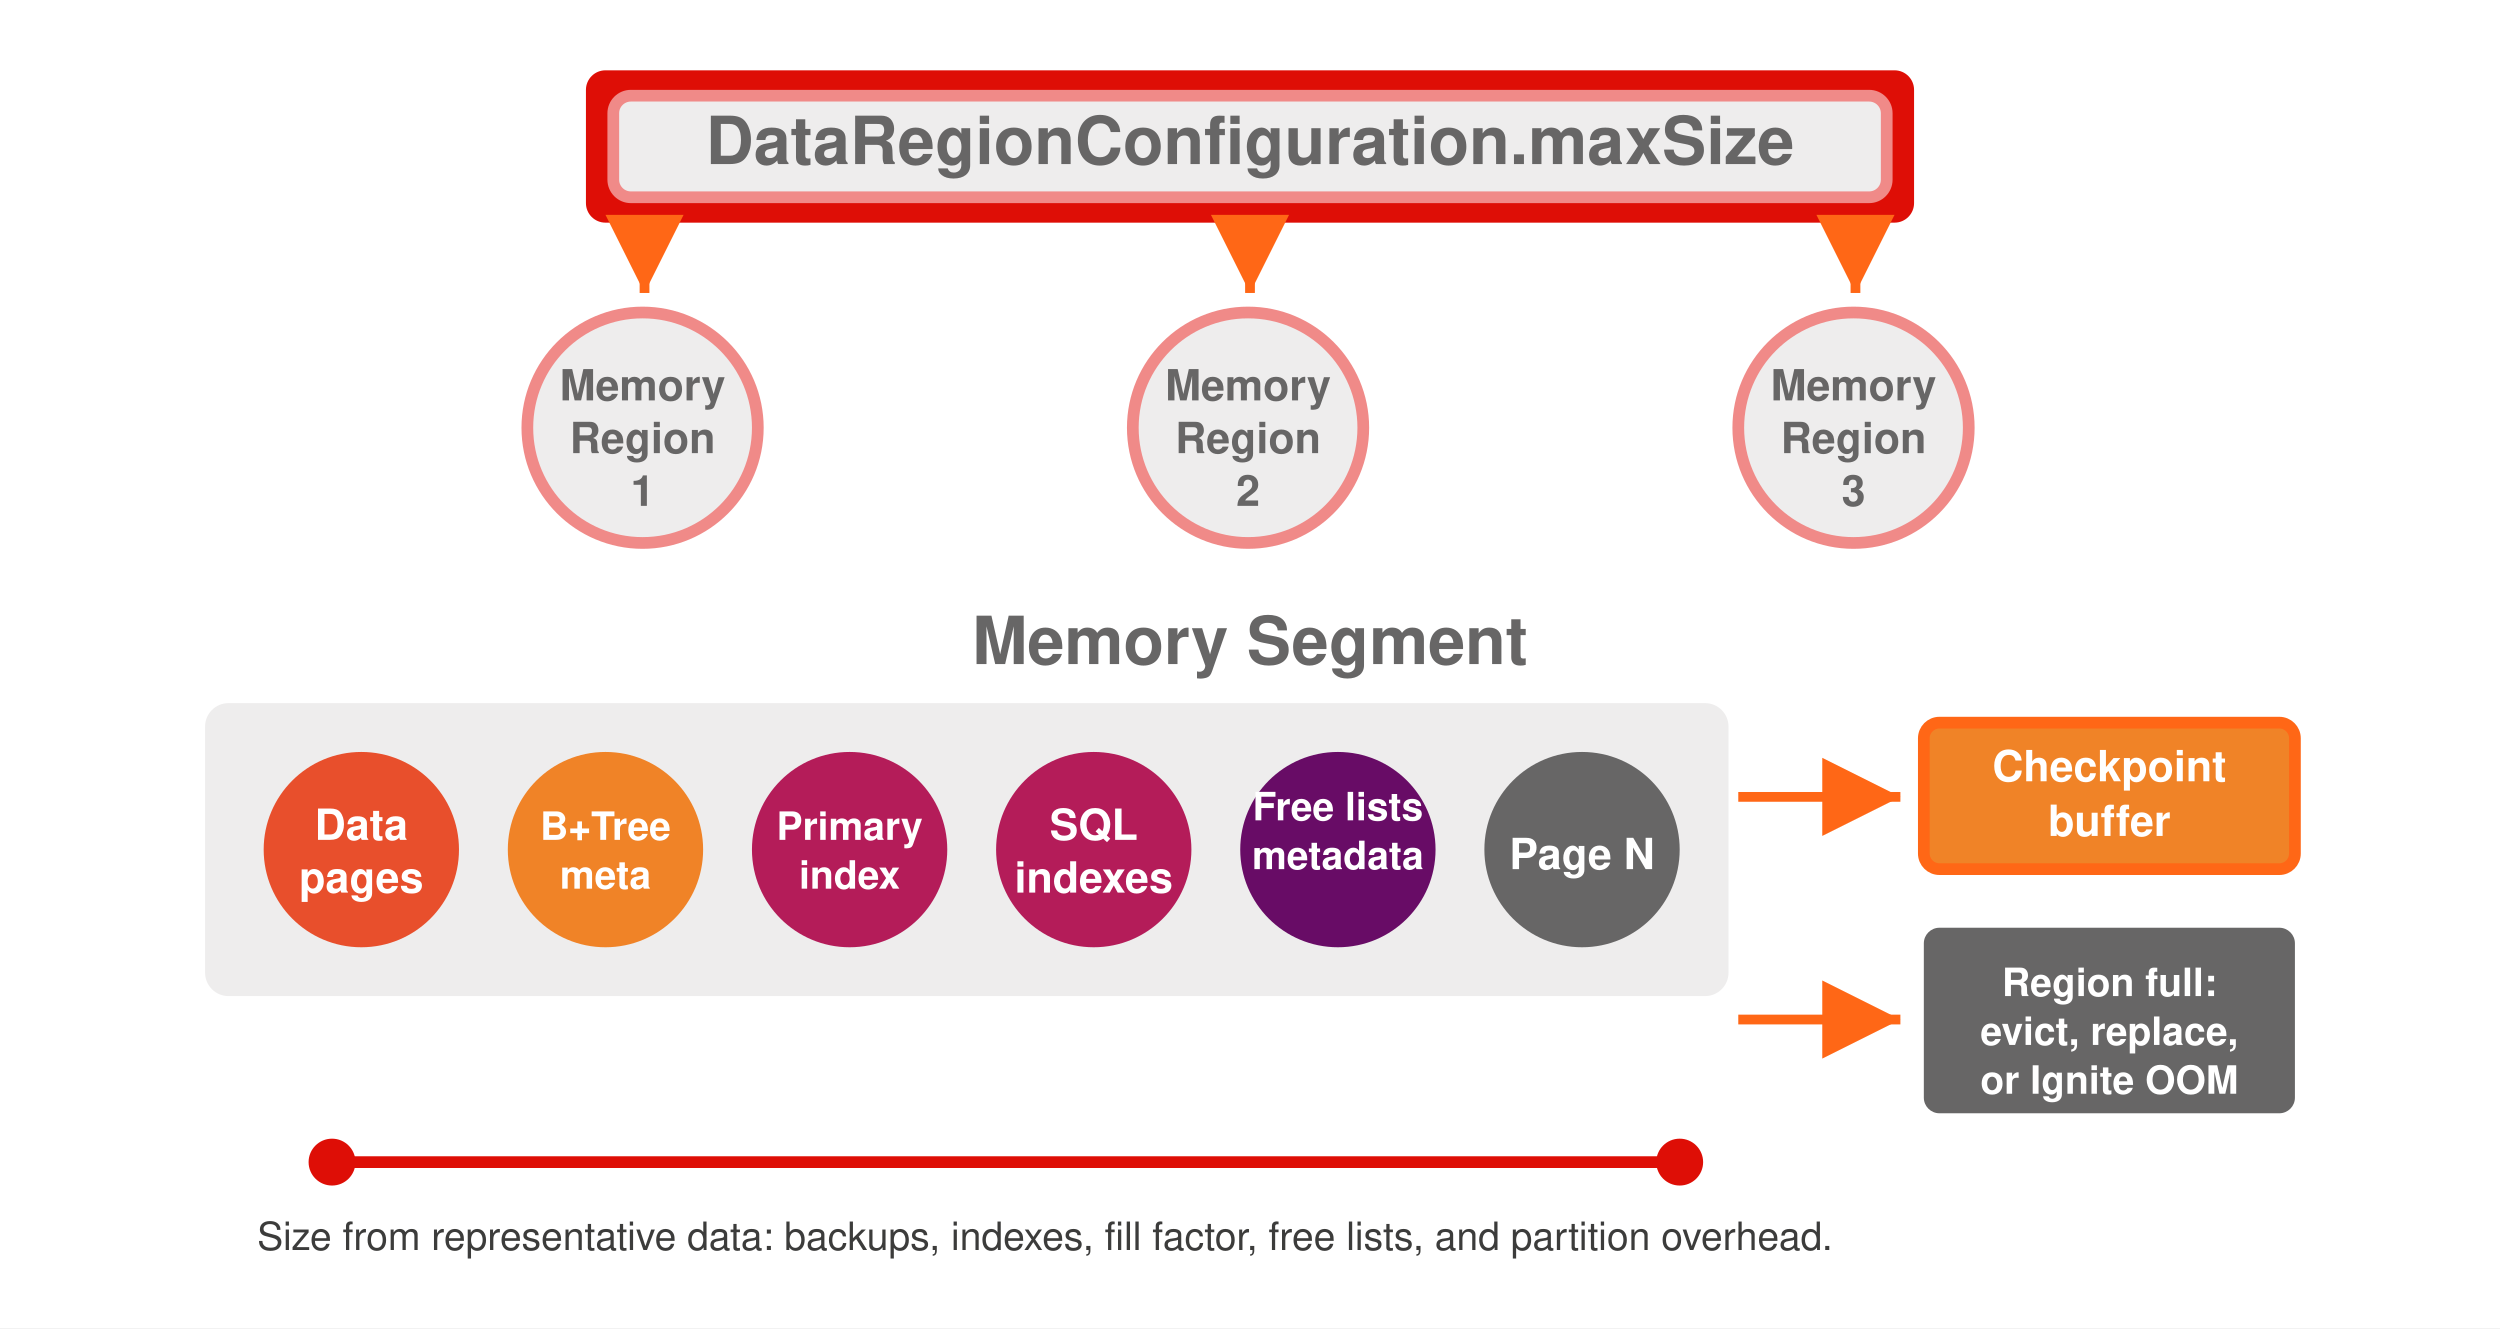
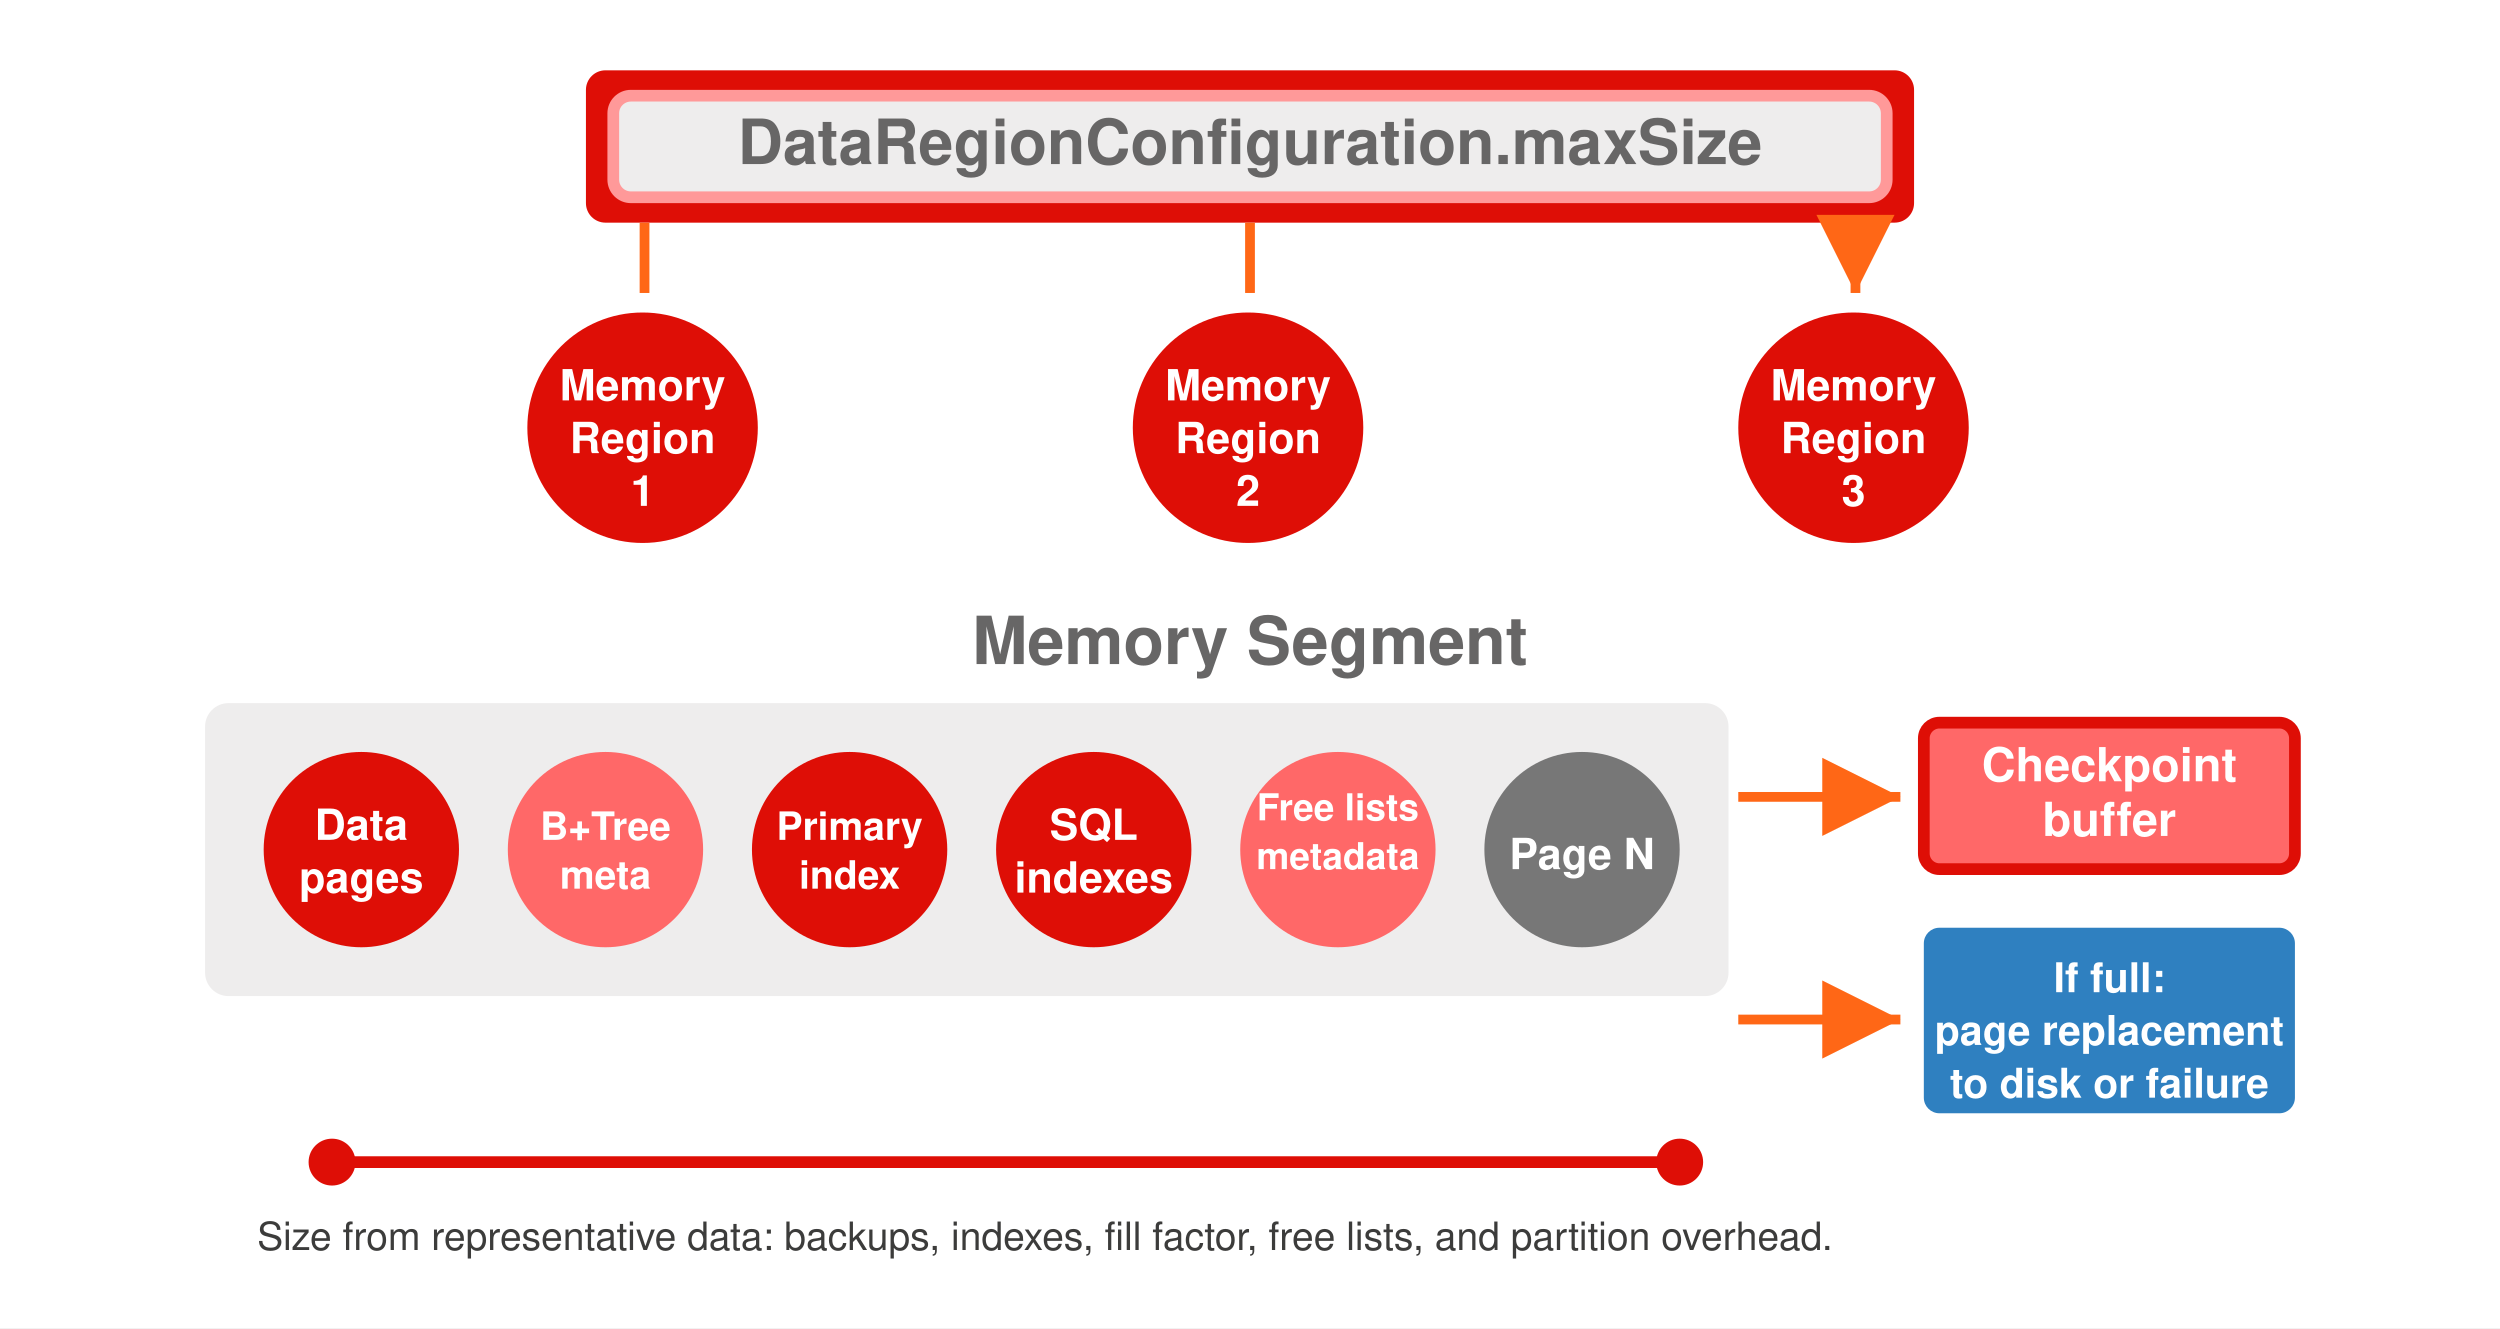
<svg xmlns="http://www.w3.org/2000/svg" width="1280" height="680" viewBox="0 0 1280 680" role="img" aria-labelledby="title desc">
  <defs>
    <style>
-       .label{font-family:Helvetica,Arial,sans-serif;fill:#3c3c3b}
-       .muted{fill:#676666}
-       .white{fill:#fff}
-       .bold{font-weight:700}
-       .small{font-size:20px}
-       .mid{font-size:22px}
-       .large{font-size:34px}
+       .t{font-family:Helvetica,Arial,sans-serif;fill:#3c3c3b}
+       .m{font-family:Helvetica,Arial,sans-serif;fill:#676666}
+       .w{font-family:Helvetica,Arial,sans-serif;fill:#fff;font-weight:700}
+       .b{font-weight:700}
    </style>
    <marker id="arrow" viewBox="0 0 12 12" refX="10" refY="6" markerWidth="12" markerHeight="12" orient="auto">
      <path d="M2 2 L10 6 L2 10 Z" fill="#ff6716" />
    </marker>
  </defs>
  <rect width="1280" height="680" fill="#fff" />
  <rect x="300" y="36" width="680" height="78" rx="10" fill="#de0e06" />
-   <rect x="314" y="49" width="652" height="52" rx="9" fill="#eeeded" stroke="#f08a88" stroke-width="6" />
-   <text x="640" y="84" text-anchor="middle" class="label muted large bold">DataRegionConfiguration.maxSize</text>
-   <path d="M330 114 V150" fill="none" stroke="#ff6716" stroke-width="5" marker-end="url(#arrow)" />
-   <path d="M640 114 V150" fill="none" stroke="#ff6716" stroke-width="5" marker-end="url(#arrow)" />
-   <path d="M950 114 V150" fill="none" stroke="#ff6716" stroke-width="5" marker-end="url(#arrow)" />
-   <circle cx="329" cy="219" r="59" fill="#eeeded" stroke="#f08a88" stroke-width="6" />
-   <text x="329" y="205" text-anchor="middle" class="label muted mid bold">Memory</text>
-   <text x="329" y="232" text-anchor="middle" class="label muted mid bold">Region</text>
-   <text x="329" y="259" text-anchor="middle" class="label muted mid bold">1</text>
-   <circle cx="639" cy="219" r="59" fill="#eeeded" stroke="#f08a88" stroke-width="6" />
-   <text x="639" y="205" text-anchor="middle" class="label muted mid bold">Memory</text>
-   <text x="639" y="232" text-anchor="middle" class="label muted mid bold">Region</text>
-   <text x="639" y="259" text-anchor="middle" class="label muted mid bold">2</text>
-   <circle cx="949" cy="219" r="59" fill="#eeeded" stroke="#f08a88" stroke-width="6" />
-   <text x="949" y="205" text-anchor="middle" class="label muted mid bold">Memory</text>
-   <text x="949" y="232" text-anchor="middle" class="label muted mid bold">Region</text>
-   <text x="949" y="259" text-anchor="middle" class="label muted mid bold">3</text>
-   <text x="640" y="340" text-anchor="middle" class="label muted large bold">Memory Segment</text>
+   <rect x="314" y="49" width="652" height="52" rx="9" fill="#eeeded" stroke="#ff9999" stroke-width="6" />
+   <text x="640" y="84" text-anchor="middle" class="m b" font-size="32">DataRegionConfiguration.maxSize</text>
+   <path d="M330 114 V150 M640 114 V150 M950 114 V150" fill="none" stroke="#ff6716" stroke-width="5" marker-end="url(#arrow)" />
+   <circle cx="329" cy="219" r="59" fill="#de0e06" />
+   <text x="329" y="205" text-anchor="middle" class="w" font-size="22">Memory</text>
+   <text x="329" y="232" text-anchor="middle" class="w" font-size="22">Region</text>
+   <text x="329" y="259" text-anchor="middle" class="w" font-size="22">1</text>
+   <circle cx="639" cy="219" r="59" fill="#de0e06" />
+   <text x="639" y="205" text-anchor="middle" class="w" font-size="22">Memory</text>
+   <text x="639" y="232" text-anchor="middle" class="w" font-size="22">Region</text>
+   <text x="639" y="259" text-anchor="middle" class="w" font-size="22">2</text>
+   <circle cx="949" cy="219" r="59" fill="#de0e06" />
+   <text x="949" y="205" text-anchor="middle" class="w" font-size="22">Memory</text>
+   <text x="949" y="232" text-anchor="middle" class="w" font-size="22">Region</text>
+   <text x="949" y="259" text-anchor="middle" class="w" font-size="22">3</text>
+   <text x="640" y="340" text-anchor="middle" class="m b" font-size="34">Memory Segment</text>
  <rect x="105" y="360" width="780" height="150" rx="12" fill="#eeeded" />
-   <circle cx="185" cy="435" r="50" fill="#e84f2c" />
-   <text x="185" y="430" text-anchor="middle" class="label white mid bold">Data</text>
-   <text x="185" y="457" text-anchor="middle" class="label white mid bold">pages</text>
-   <circle cx="310" cy="435" r="50" fill="#f08327" />
-   <text x="310" y="430" text-anchor="middle" class="label white small bold">B+Tree</text>
-   <text x="310" y="455" text-anchor="middle" class="label white small bold">meta</text>
-   <circle cx="435" cy="435" r="50" fill="#b41c59" />
-   <text x="435" y="430" text-anchor="middle" class="label white small bold">Primary</text>
-   <text x="435" y="455" text-anchor="middle" class="label white small bold">index</text>
-   <circle cx="560" cy="435" r="50" fill="#b41c59" />
-   <text x="560" y="430" text-anchor="middle" class="label white mid bold">SQL</text>
-   <text x="560" y="457" text-anchor="middle" class="label white mid bold">indexes</text>
-   <circle cx="685" cy="435" r="50" fill="#680c66" />
-   <text x="685" y="420" text-anchor="middle" class="label white small bold">Free lists</text>
-   <text x="685" y="445" text-anchor="middle" class="label white small bold">metadata</text>
-   <circle cx="810" cy="435" r="50" fill="#676666" />
-   <text x="810" y="445" text-anchor="middle" class="label white mid bold">Page N</text>
+   <circle cx="185" cy="435" r="50" fill="#de0e06" />
+   <text x="185" y="430" text-anchor="middle" class="w" font-size="22">Data</text>
+   <text x="185" y="457" text-anchor="middle" class="w" font-size="22">pages</text>
+   <circle cx="310" cy="435" r="50" fill="#ff6868" />
+   <text x="310" y="430" text-anchor="middle" class="w" font-size="20">B+Tree</text>
+   <text x="310" y="455" text-anchor="middle" class="w" font-size="20">meta</text>
+   <circle cx="435" cy="435" r="50" fill="#de0e06" />
+   <text x="435" y="430" text-anchor="middle" class="w" font-size="20">Primary</text>
+   <text x="435" y="455" text-anchor="middle" class="w" font-size="20">index</text>
+   <circle cx="560" cy="435" r="50" fill="#de0e06" />
+   <text x="560" y="430" text-anchor="middle" class="w" font-size="22">SQL</text>
+   <text x="560" y="457" text-anchor="middle" class="w" font-size="22">indexes</text>
+   <circle cx="685" cy="435" r="50" fill="#ff6868" />
+   <text x="685" y="420" text-anchor="middle" class="w" font-size="19">Free lists</text>
+   <text x="685" y="445" text-anchor="middle" class="w" font-size="19">metadata</text>
+   <circle cx="810" cy="435" r="50" fill="#777" />
+   <text x="810" y="445" text-anchor="middle" class="w" font-size="22">Page N</text>
  <path d="M890 408 H973" fill="none" stroke="#ff6716" stroke-width="5" marker-end="url(#arrow)" />
-   <rect x="985" y="370" width="190" height="75" rx="8" fill="#f08327" stroke="#ff6716" stroke-width="6" />
-   <text x="1080" y="400" text-anchor="middle" class="label white mid bold">Checkpoint</text>
-   <text x="1080" y="428" text-anchor="middle" class="label white mid bold">buffer</text>
+   <rect x="985" y="370" width="190" height="75" rx="8" fill="#ff6868" stroke="#de0e06" stroke-width="6" />
+   <text x="1080" y="400" text-anchor="middle" class="w" font-size="24">Checkpoint</text>
+   <text x="1080" y="428" text-anchor="middle" class="w" font-size="24">buffer</text>
  <path d="M890 522 H973" fill="none" stroke="#ff6716" stroke-width="5" marker-end="url(#arrow)" />
-   <rect x="985" y="475" width="190" height="95" rx="8" fill="#676666" />
-   <text x="1080" y="510" text-anchor="middle" class="label white small bold">Region full:</text>
-   <text x="1080" y="535" text-anchor="middle" class="label white small bold">evict, replace,</text>
-   <text x="1080" y="560" text-anchor="middle" class="label white small bold">or Ignite OOM</text>
+   <rect x="985" y="475" width="190" height="95" rx="8" fill="#2f80c0" />
+   <text x="1080" y="508" text-anchor="middle" class="w" font-size="21">If full:</text>
+   <text x="1080" y="535" text-anchor="middle" class="w" font-size="21">page replacement</text>
+   <text x="1080" y="562" text-anchor="middle" class="w" font-size="21">to disk or failure</text>
  <line x1="170" y1="595" x2="860" y2="595" stroke="#de0e06" stroke-width="6" stroke-linecap="round" />
  <circle cx="170" cy="595" r="12" fill="#de0e06" />
  <circle cx="860" cy="595" r="12" fill="#de0e06" />
-   <text x="535" y="640" text-anchor="middle" class="label small">Size from representative data: backups, indexes, fill factor, free lists, and partition overhead.</text>
+   <text x="535" y="640" text-anchor="middle" class="t" font-size="20">Size from representative data: backups, indexes, fill factor, free lists, and partition overhead.</text>
</svg>
